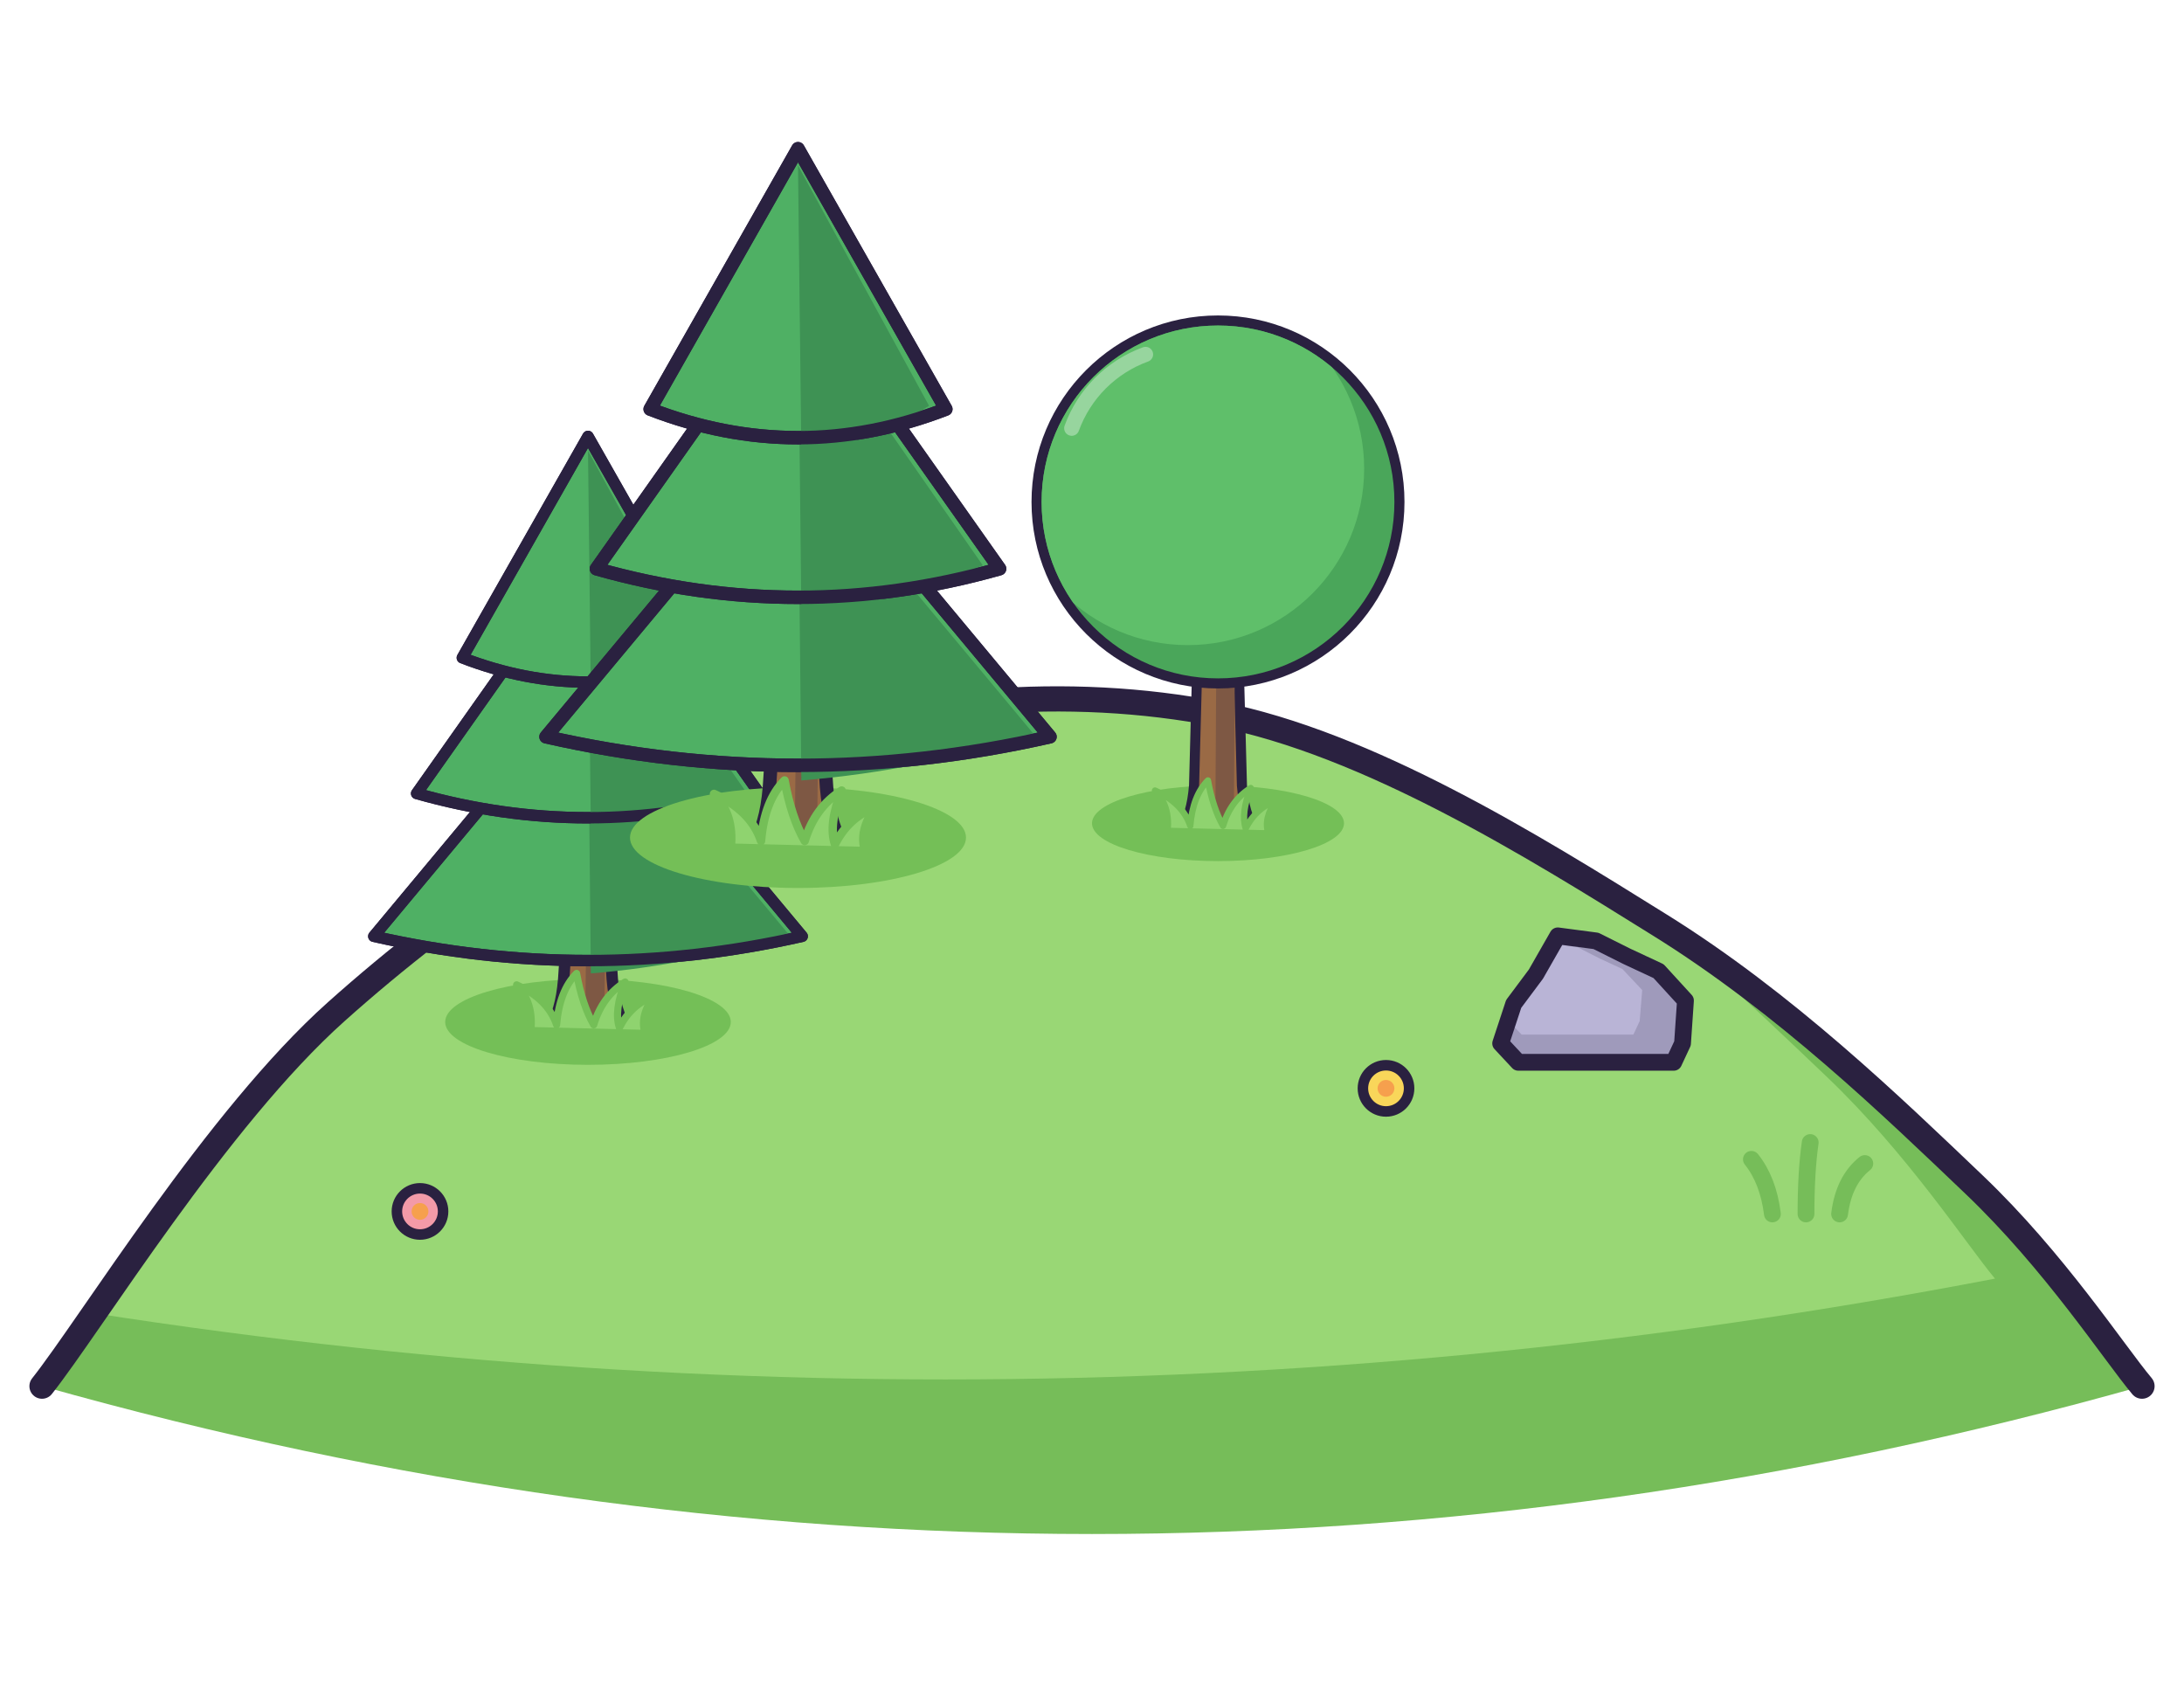
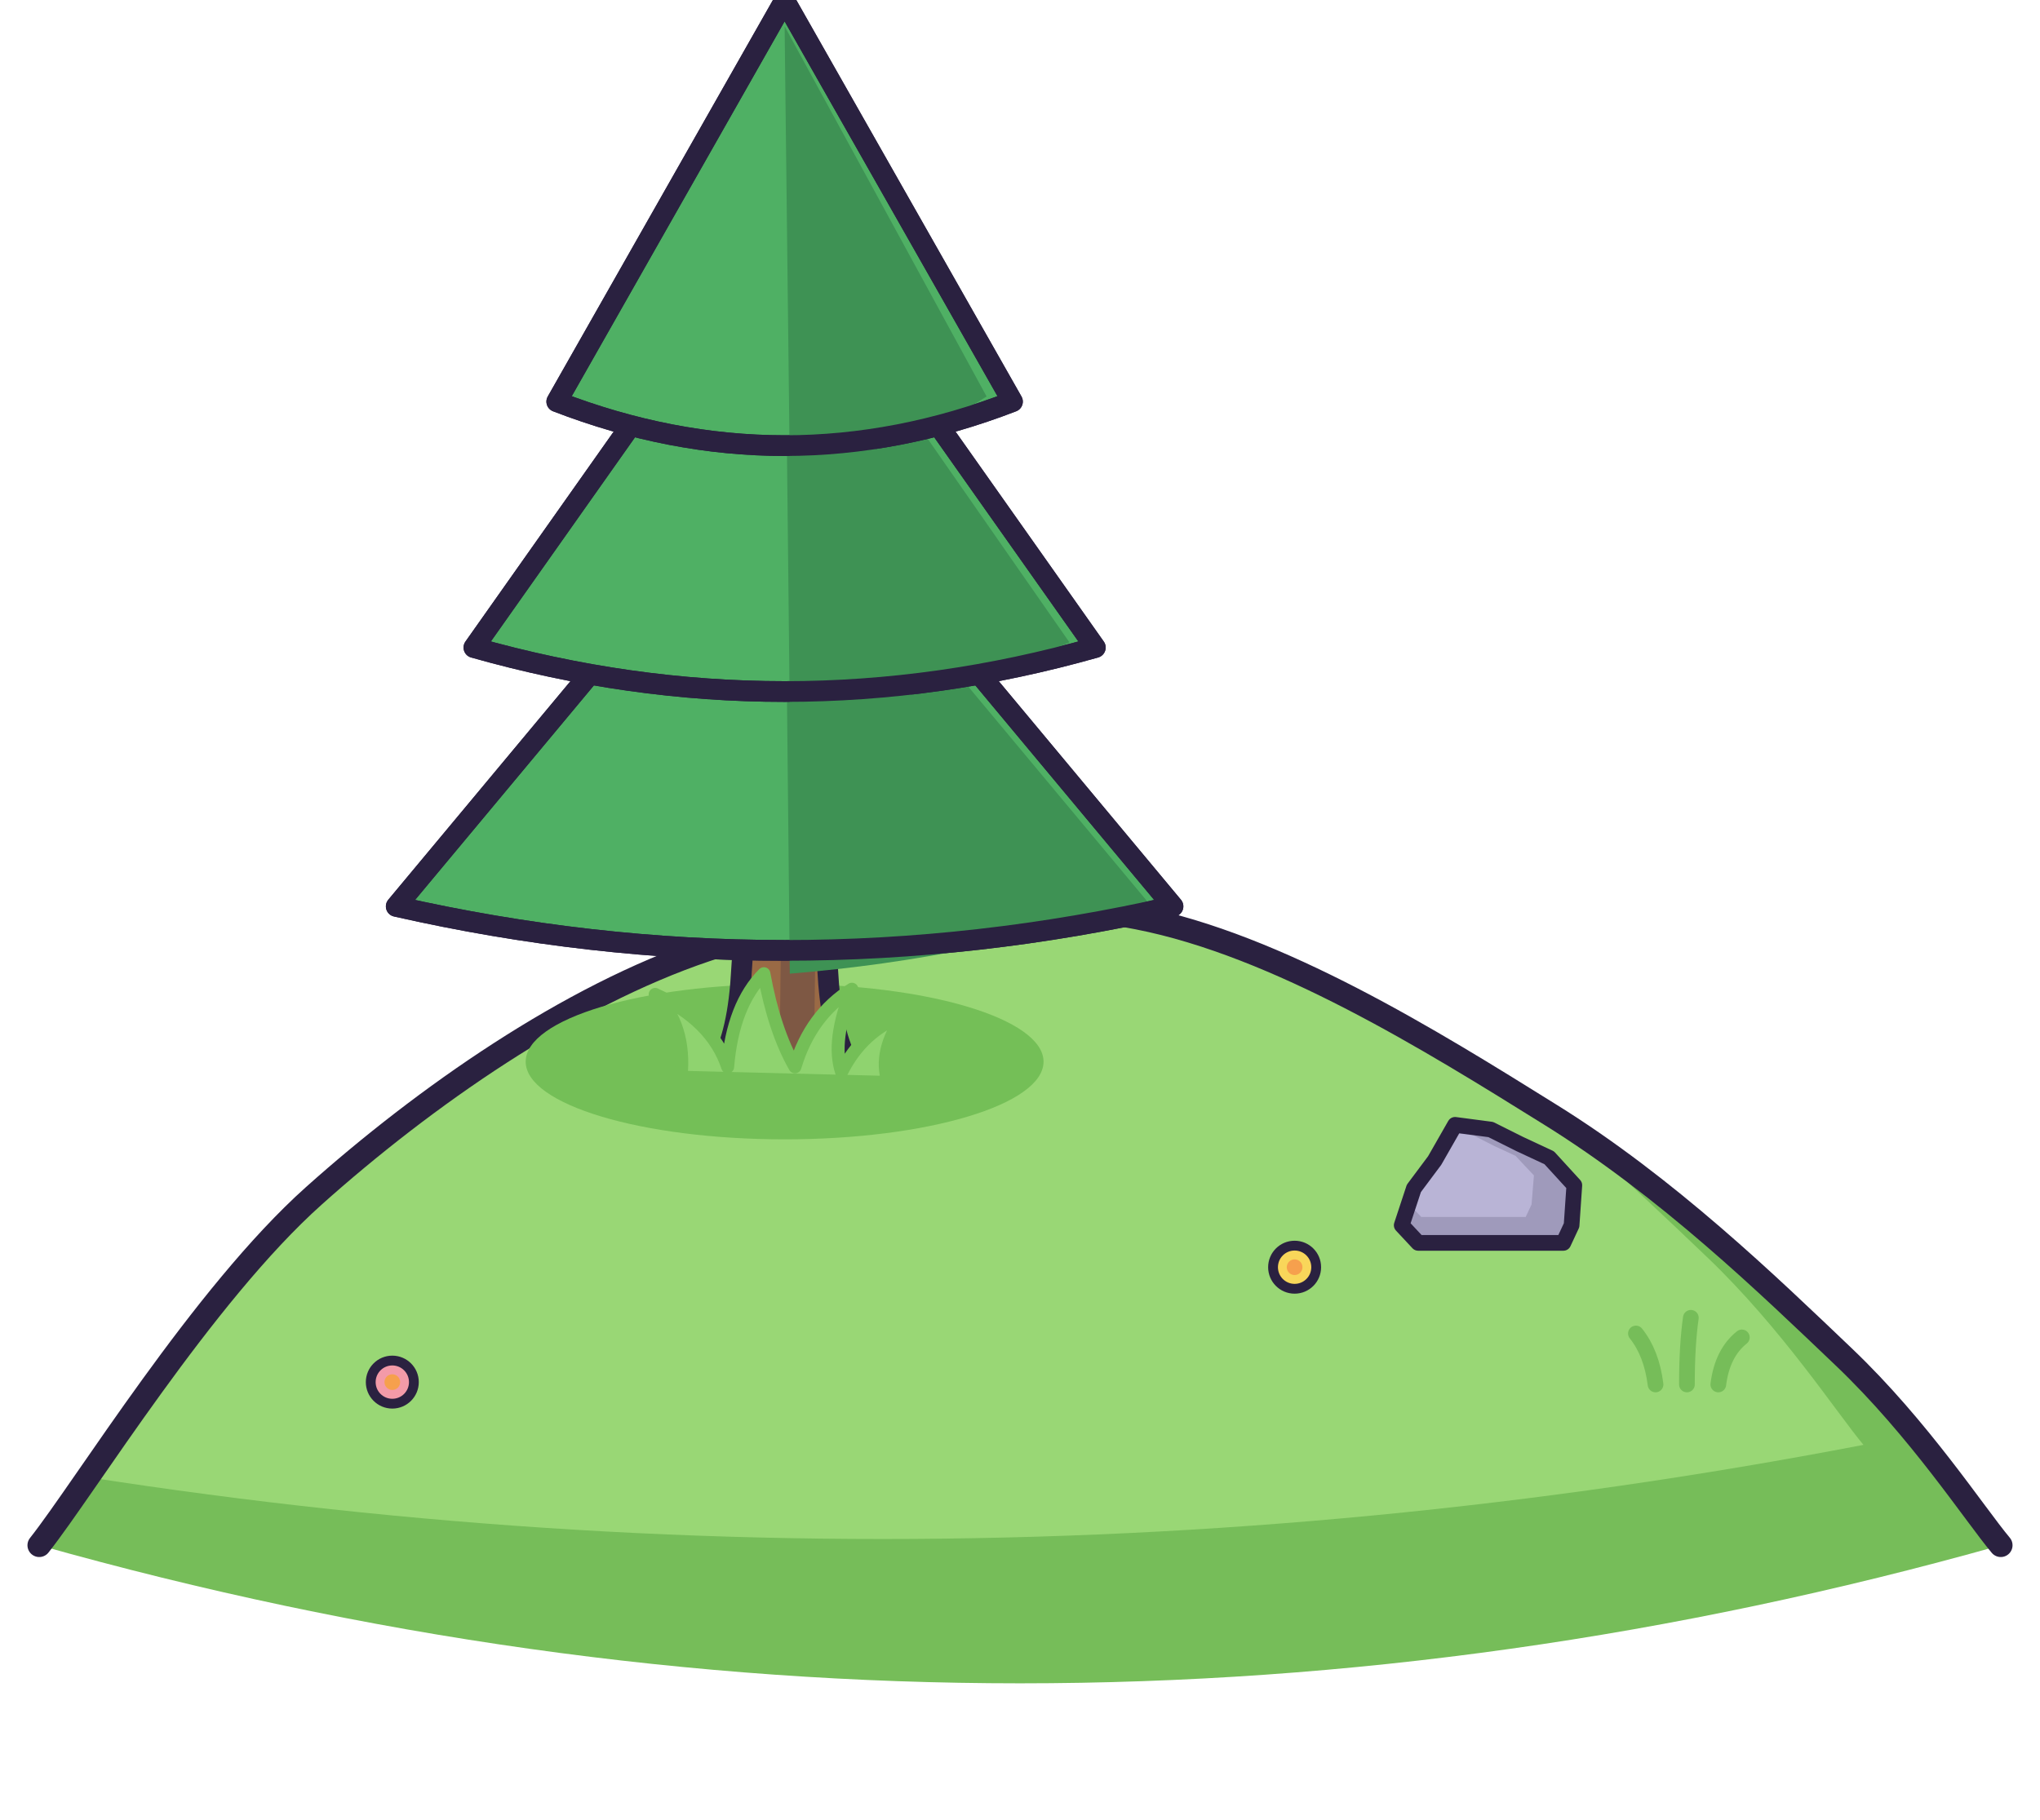
- <svg xmlns="http://www.w3.org/2000/svg" width="520" height="400" viewBox="0 0 520 400" stroke-linejoin="round" stroke-linecap="round">
+ <svg xmlns="http://www.w3.org/2000/svg" width="520" height="464" viewBox="0 0 520 464" stroke-linejoin="round" stroke-linecap="round">
  <defs>
    <clipPath id="colline-grande-d1">
      <path d="M-250 0 C-238.3 -14.8 -208.3 -63.8 -180 -89.1 C-151.7 -114.4 -115 -140 -80 -151.8 C-45 -163.6 -5.8 -167 30 -160 C65.8 -153 105 -128.6 135 -109.9 C165 -91.3 190.8 -66.3 210 -48 C229.2 -29.7 243.3 -8 250 0 Q0 70.4 -250 0 Z" />
    </clipPath>
  </defs>
-   <g transform="translate(260 330)">
+   <g transform="translate(260 394)">
    <path d="M-250 0 C-238.3 -14.8 -208.3 -63.8 -180 -89.1 C-151.7 -114.4 -115 -140 -80 -151.8 C-45 -163.6 -5.8 -167 30 -160 C65.8 -153 105 -128.6 135 -109.9 C165 -91.3 190.8 -66.3 210 -48 C229.2 -29.7 243.3 -8 250 0 Q0 70.4 -250 0 Z" fill="#76bd59" />
    <path d="M-285 -25.6 C-273.3 -40.4 -243.3 -89.4 -215 -114.7 C-186.7 -140 -150 -165.6 -115 -177.4 C-80 -189.2 -40.8 -192.6 -5 -185.6 C30.8 -178.6 70 -154.2 100 -135.5 C130 -116.9 155.8 -91.9 175 -73.6 C194.2 -55.3 208.3 -33.6 215 -25.6 Q-35 22.4 -285 -25.6 Z" fill="#99d775" clip-path="url(#colline-grande-d1)" />
    <path d="M-250 0 C-238.3 -14.8 -208.3 -63.8 -180 -89.1 C-151.7 -114.4 -115 -140 -80 -151.8 C-45 -163.6 -5.8 -167 30 -160 C65.8 -153 105 -128.6 135 -109.9 C165 -91.3 190.8 -66.3 210 -48 C229.2 -29.7 243.3 -8 250 0" fill="none" stroke="#2a2140" stroke-width="6" />
-     <g transform="translate(-120 -86.7) scale(0.34)">
+     <g transform="translate(-60 -123.3) scale(0.66)">
      <ellipse cx="0" cy="0" rx="100" ry="30" fill="#74bf57" />
      <path d="M-27 4 Q-19 -6 -17 -30 L-13 -90 L13 -90 L17 -30 Q19 -6 27 4 Z" fill="#9a6a45" stroke="#2a2140" stroke-width="8" />
      <path d="M4.75 -6 L5.7 -86" stroke="#7e5844" stroke-width="13.3" />
      <path d="M-150 -60 L0 -240 L150 -60 Q0 -26 -150 -60 Z" fill="#4fb064" stroke="#2a2140" stroke-width="8" />
      <path d="M0 -230 L140 -62 Q75 -40 2 -34 Z" fill="#3e9254" />
      <path d="M-150 -60 L0 -240 L150 -60 Q0 -26 -150 -60 Z" fill="none" stroke="#2a2140" stroke-width="8" />
      <path d="M-120 -160 L0 -330 L120 -160 Q0 -126 -120 -160 Z" fill="#4fb064" stroke="#2a2140" stroke-width="8" />
      <path d="M0 -320 L110 -162 Q60 -140 2 -134 Z" fill="#3e9254" />
      <path d="M-120 -160 L0 -330 L120 -160 Q0 -126 -120 -160 Z" fill="none" stroke="#2a2140" stroke-width="8" />
      <path d="M-88 -255 L0 -410 L88 -255 Q0 -221 -88 -255 Z" fill="#4fb064" stroke="#2a2140" stroke-width="8" />
      <path d="M0 -400 L78 -257 Q44 -235 2 -229 Z" fill="#3e9254" />
      <path d="M-88 -255 L0 -410 L88 -255 Q0 -221 -88 -255 Z" fill="none" stroke="#2a2140" stroke-width="8" />
      <path d="M-40 6 Q-38 -14 -50 -26 Q-28 -16 -22 2 Q-20 -22 -8 -34 Q-4 -12 4 2 Q10 -18 26 -28 Q18 -8 22 4 Q30 -12 46 -18 Q36 -4 40 8 Z" fill="#8fd36f" stroke="#74bf57" stroke-width="5" />
    </g>
-     <g transform="translate(-70 -130.6) scale(0.4)">
-       <ellipse cx="0" cy="0" rx="100" ry="30" fill="#74bf57" />
-       <path d="M-27 4 Q-19 -6 -17 -30 L-13 -90 L13 -90 L17 -30 Q19 -6 27 4 Z" fill="#9a6a45" stroke="#2a2140" stroke-width="8" />
-       <path d="M4.75 -6 L5.7 -86" stroke="#7e5844" stroke-width="13.3" />
-       <path d="M-150 -60 L0 -240 L150 -60 Q0 -26 -150 -60 Z" fill="#4fb064" stroke="#2a2140" stroke-width="8" />
-       <path d="M0 -230 L140 -62 Q75 -40 2 -34 Z" fill="#3e9254" />
-       <path d="M-150 -60 L0 -240 L150 -60 Q0 -26 -150 -60 Z" fill="none" stroke="#2a2140" stroke-width="8" />
-       <path d="M-120 -160 L0 -330 L120 -160 Q0 -126 -120 -160 Z" fill="#4fb064" stroke="#2a2140" stroke-width="8" />
-       <path d="M0 -320 L110 -162 Q60 -140 2 -134 Z" fill="#3e9254" />
-       <path d="M-120 -160 L0 -330 L120 -160 Q0 -126 -120 -160 Z" fill="none" stroke="#2a2140" stroke-width="8" />
-       <path d="M-88 -255 L0 -410 L88 -255 Q0 -221 -88 -255 Z" fill="#4fb064" stroke="#2a2140" stroke-width="8" />
-       <path d="M0 -400 L78 -257 Q44 -235 2 -229 Z" fill="#3e9254" />
-       <path d="M-88 -255 L0 -410 L88 -255 Q0 -221 -88 -255 Z" fill="none" stroke="#2a2140" stroke-width="8" />
-       <path d="M-40 6 Q-38 -14 -50 -26 Q-28 -16 -22 2 Q-20 -22 -8 -34 Q-4 -12 4 2 Q10 -18 26 -28 Q18 -8 22 4 Q30 -12 46 -18 Q36 -4 40 8 Z" fill="#8fd36f" stroke="#74bf57" stroke-width="5" />
-     </g>
-     <g transform="translate(30 -134) scale(0.3)">
-       <ellipse cx="0" cy="0" rx="100" ry="30" fill="#74bf57" />
-       <path d="M-29 4 Q-21 -6 -19 -30 L-15 -180 L15 -180 L19 -30 Q21 -6 29 4 Z" fill="#9a6a45" stroke="#2a2140" stroke-width="8" />
-       <path d="M5.25 -6 L6.3 -176" stroke="#7e5844" stroke-width="14.7" />
-       <defs>
-         <clipPath id="feuillage12">
-           <circle cx="0" cy="-255" r="140" />
-         </clipPath>
-       </defs>
-       <circle cx="0" cy="-255" r="140" fill="#2a2140" stroke="#2a2140" stroke-width="16" />
-       <circle cx="0" cy="-255" r="140" fill="#4aa65a" />
-       <g clip-path="url(#feuillage12)">
-         <circle cx="-24" cy="-281.4" r="140" fill="#5fbf6a" />
-       </g>
-       <path d="M-116.1 -313.5 A98 98 0 0 1 -57.5 -372.1" stroke="#97d59e" stroke-width="12" fill="none" />
-       <path d="M-40 6 Q-38 -14 -50 -26 Q-28 -16 -22 2 Q-20 -22 -8 -34 Q-4 -12 4 2 Q10 -18 26 -28 Q18 -8 22 4 Q30 -12 46 -18 Q36 -4 40 8 Z" fill="#8fd36f" stroke="#74bf57" stroke-width="5" />
-     </g>
    <polygon points="97.3,-81.6 100.4,-91 105.7,-98.1 110.9,-107.2 120,-106 127.4,-102.3 134.9,-98.8 141.3,-91.8 140.6,-81.6 138.5,-77.1 101.5,-77.1" fill="#9f9abb" />
    <polygon points="99.2,-86.9 101.5,-93.7 105.3,-98.8 109,-105.4 115.6,-104.5 120.9,-101.8 126.3,-99.3 131,-94.3 130.4,-86.9 128.9,-83.7 102.3,-83.7" fill="#b9b4d6" />
    <polygon points="97.3,-81.6 100.4,-91 105.7,-98.1 110.9,-107.2 120,-106 127.4,-102.3 134.9,-98.8 141.3,-91.8 140.6,-81.6 138.5,-77.1 101.5,-77.1" fill="none" stroke="#2a2140" stroke-width="4" />
    <path d="M162 -41 Q161 -49 157 -54 M170 -41 Q170 -51 171 -58 M178 -41 Q179 -49 184 -53" stroke="#76bd59" stroke-width="4" fill="none" />
    <circle cx="70" cy="-70.9" r="5.5" fill="#f9d65a" stroke="#2a2140" stroke-width="2.5" />
    <circle cx="70" cy="-70.9" r="2" fill="#f6a04d" />
    <circle cx="-160" cy="-41.6" r="5.5" fill="#f39aa8" stroke="#2a2140" stroke-width="2.5" />
    <circle cx="-160" cy="-41.6" r="2" fill="#f6a04d" />
  </g>
</svg>
